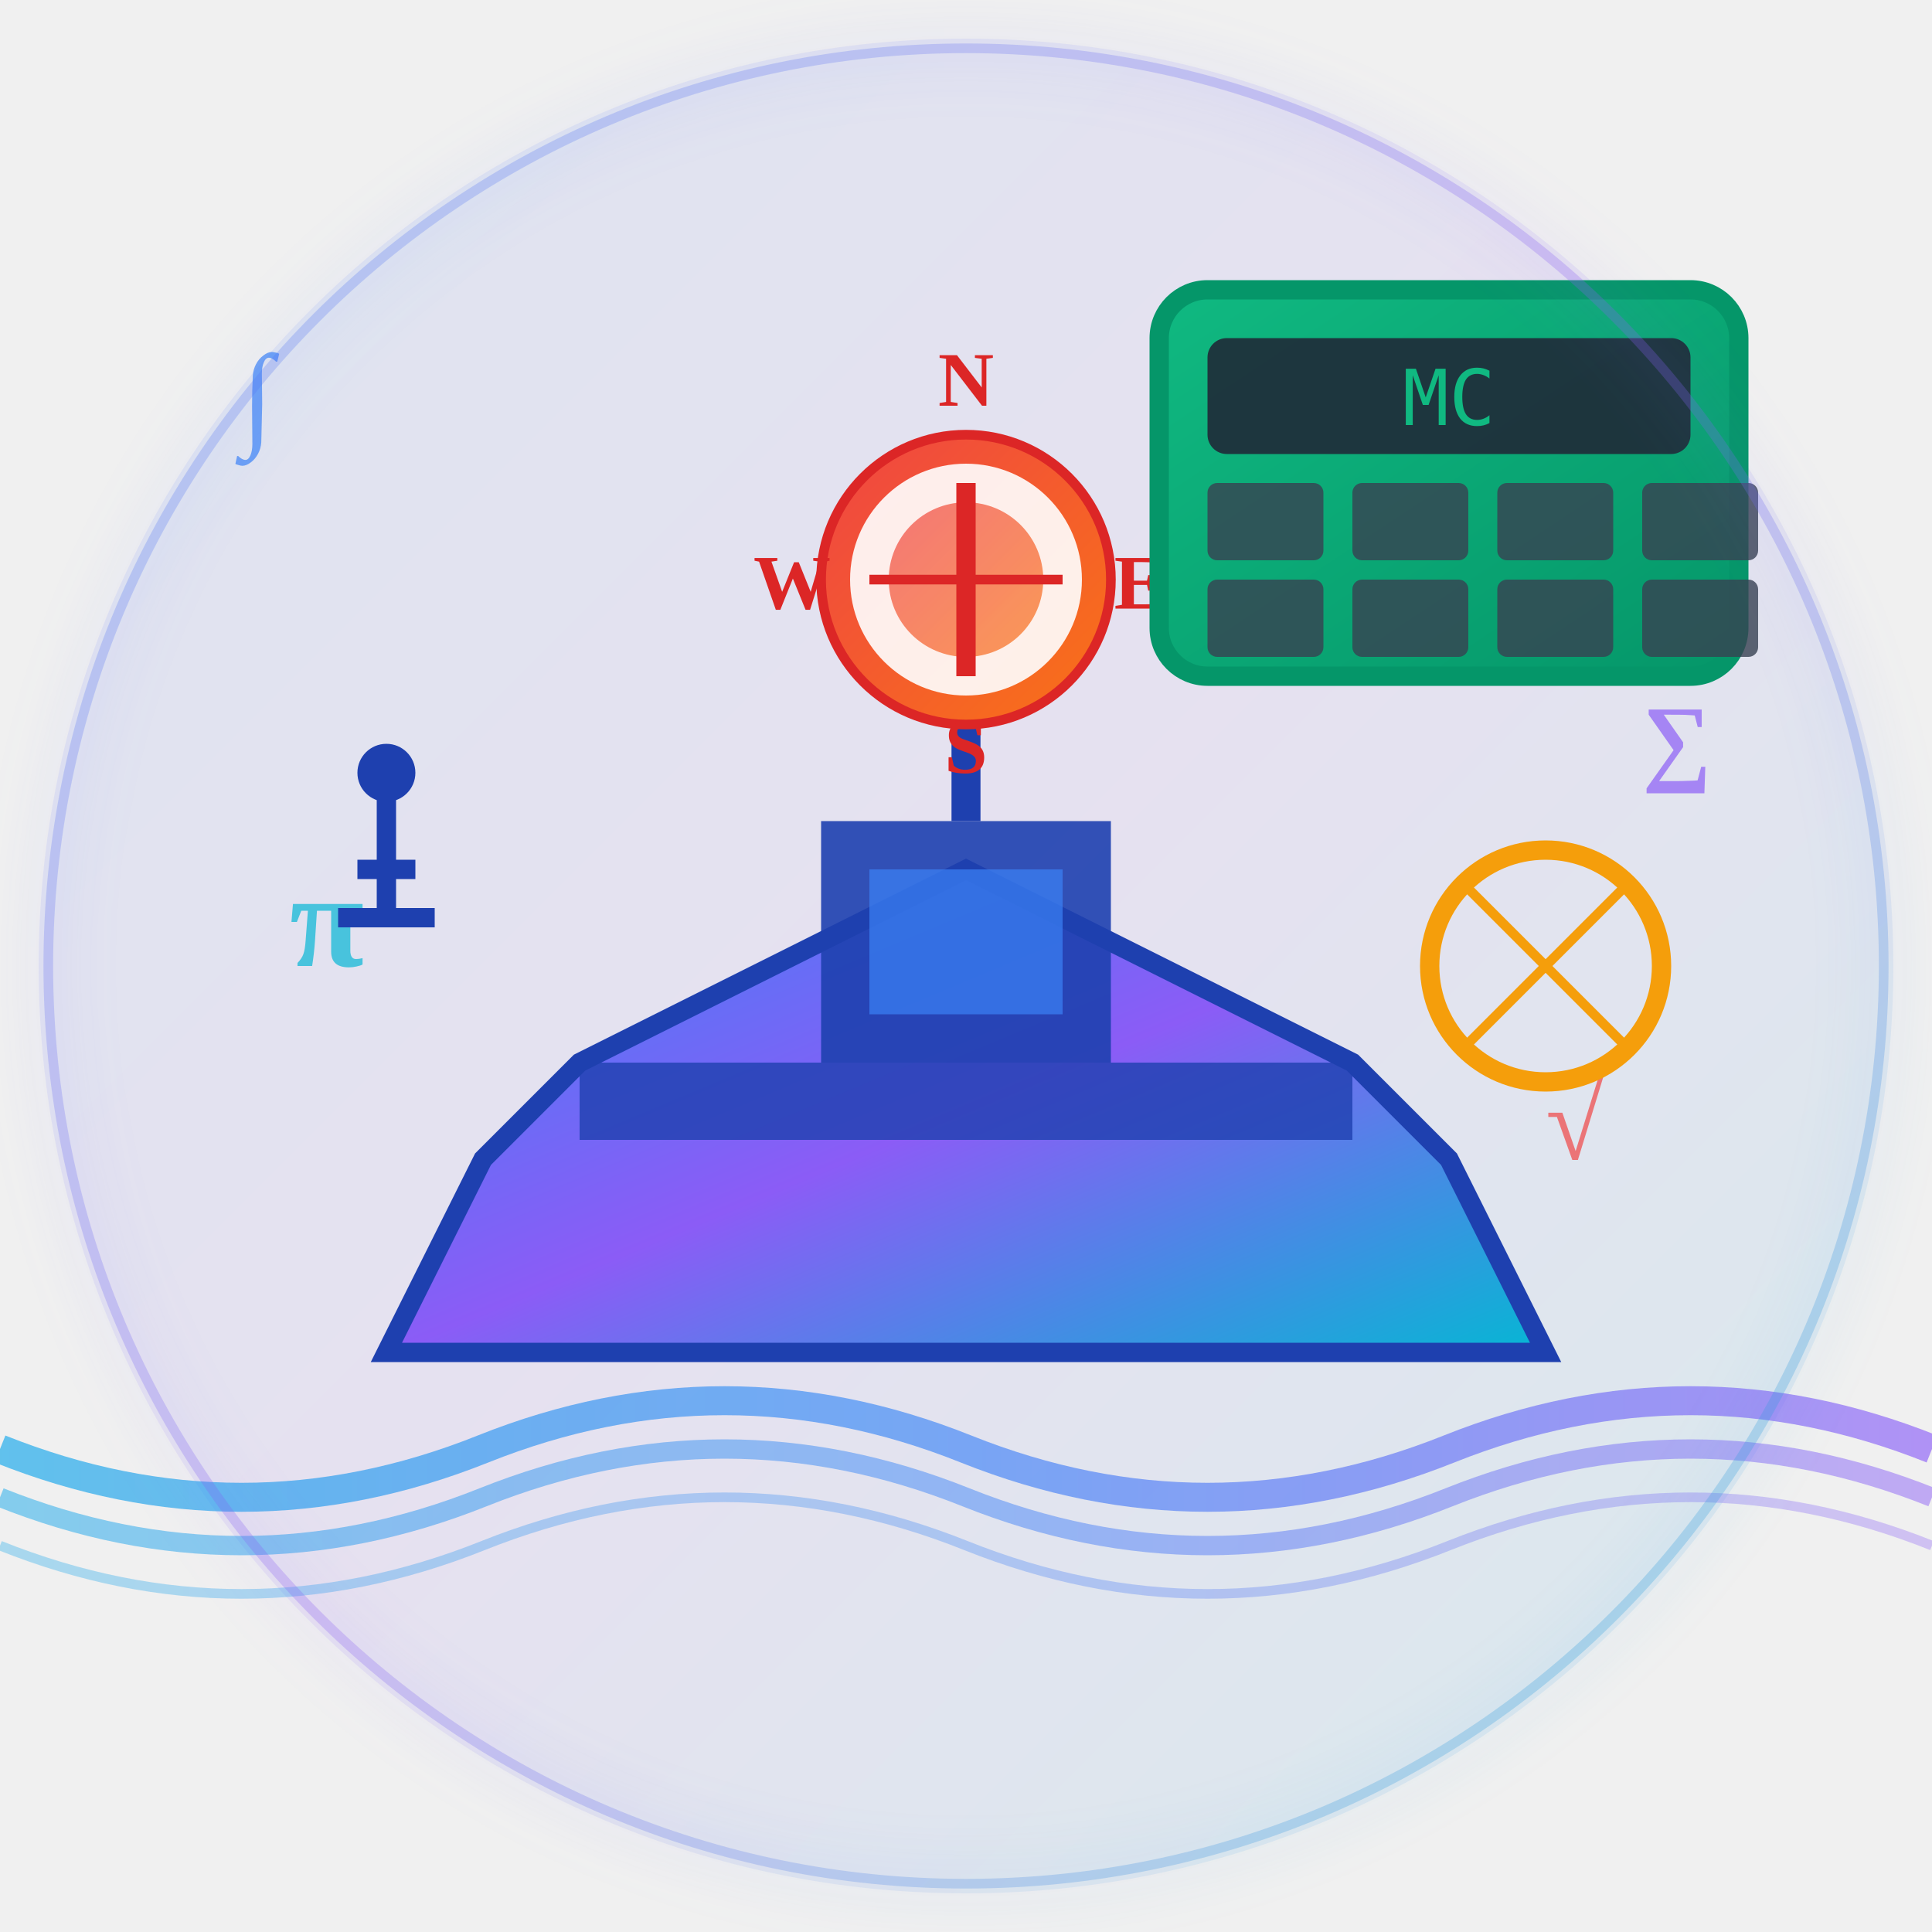
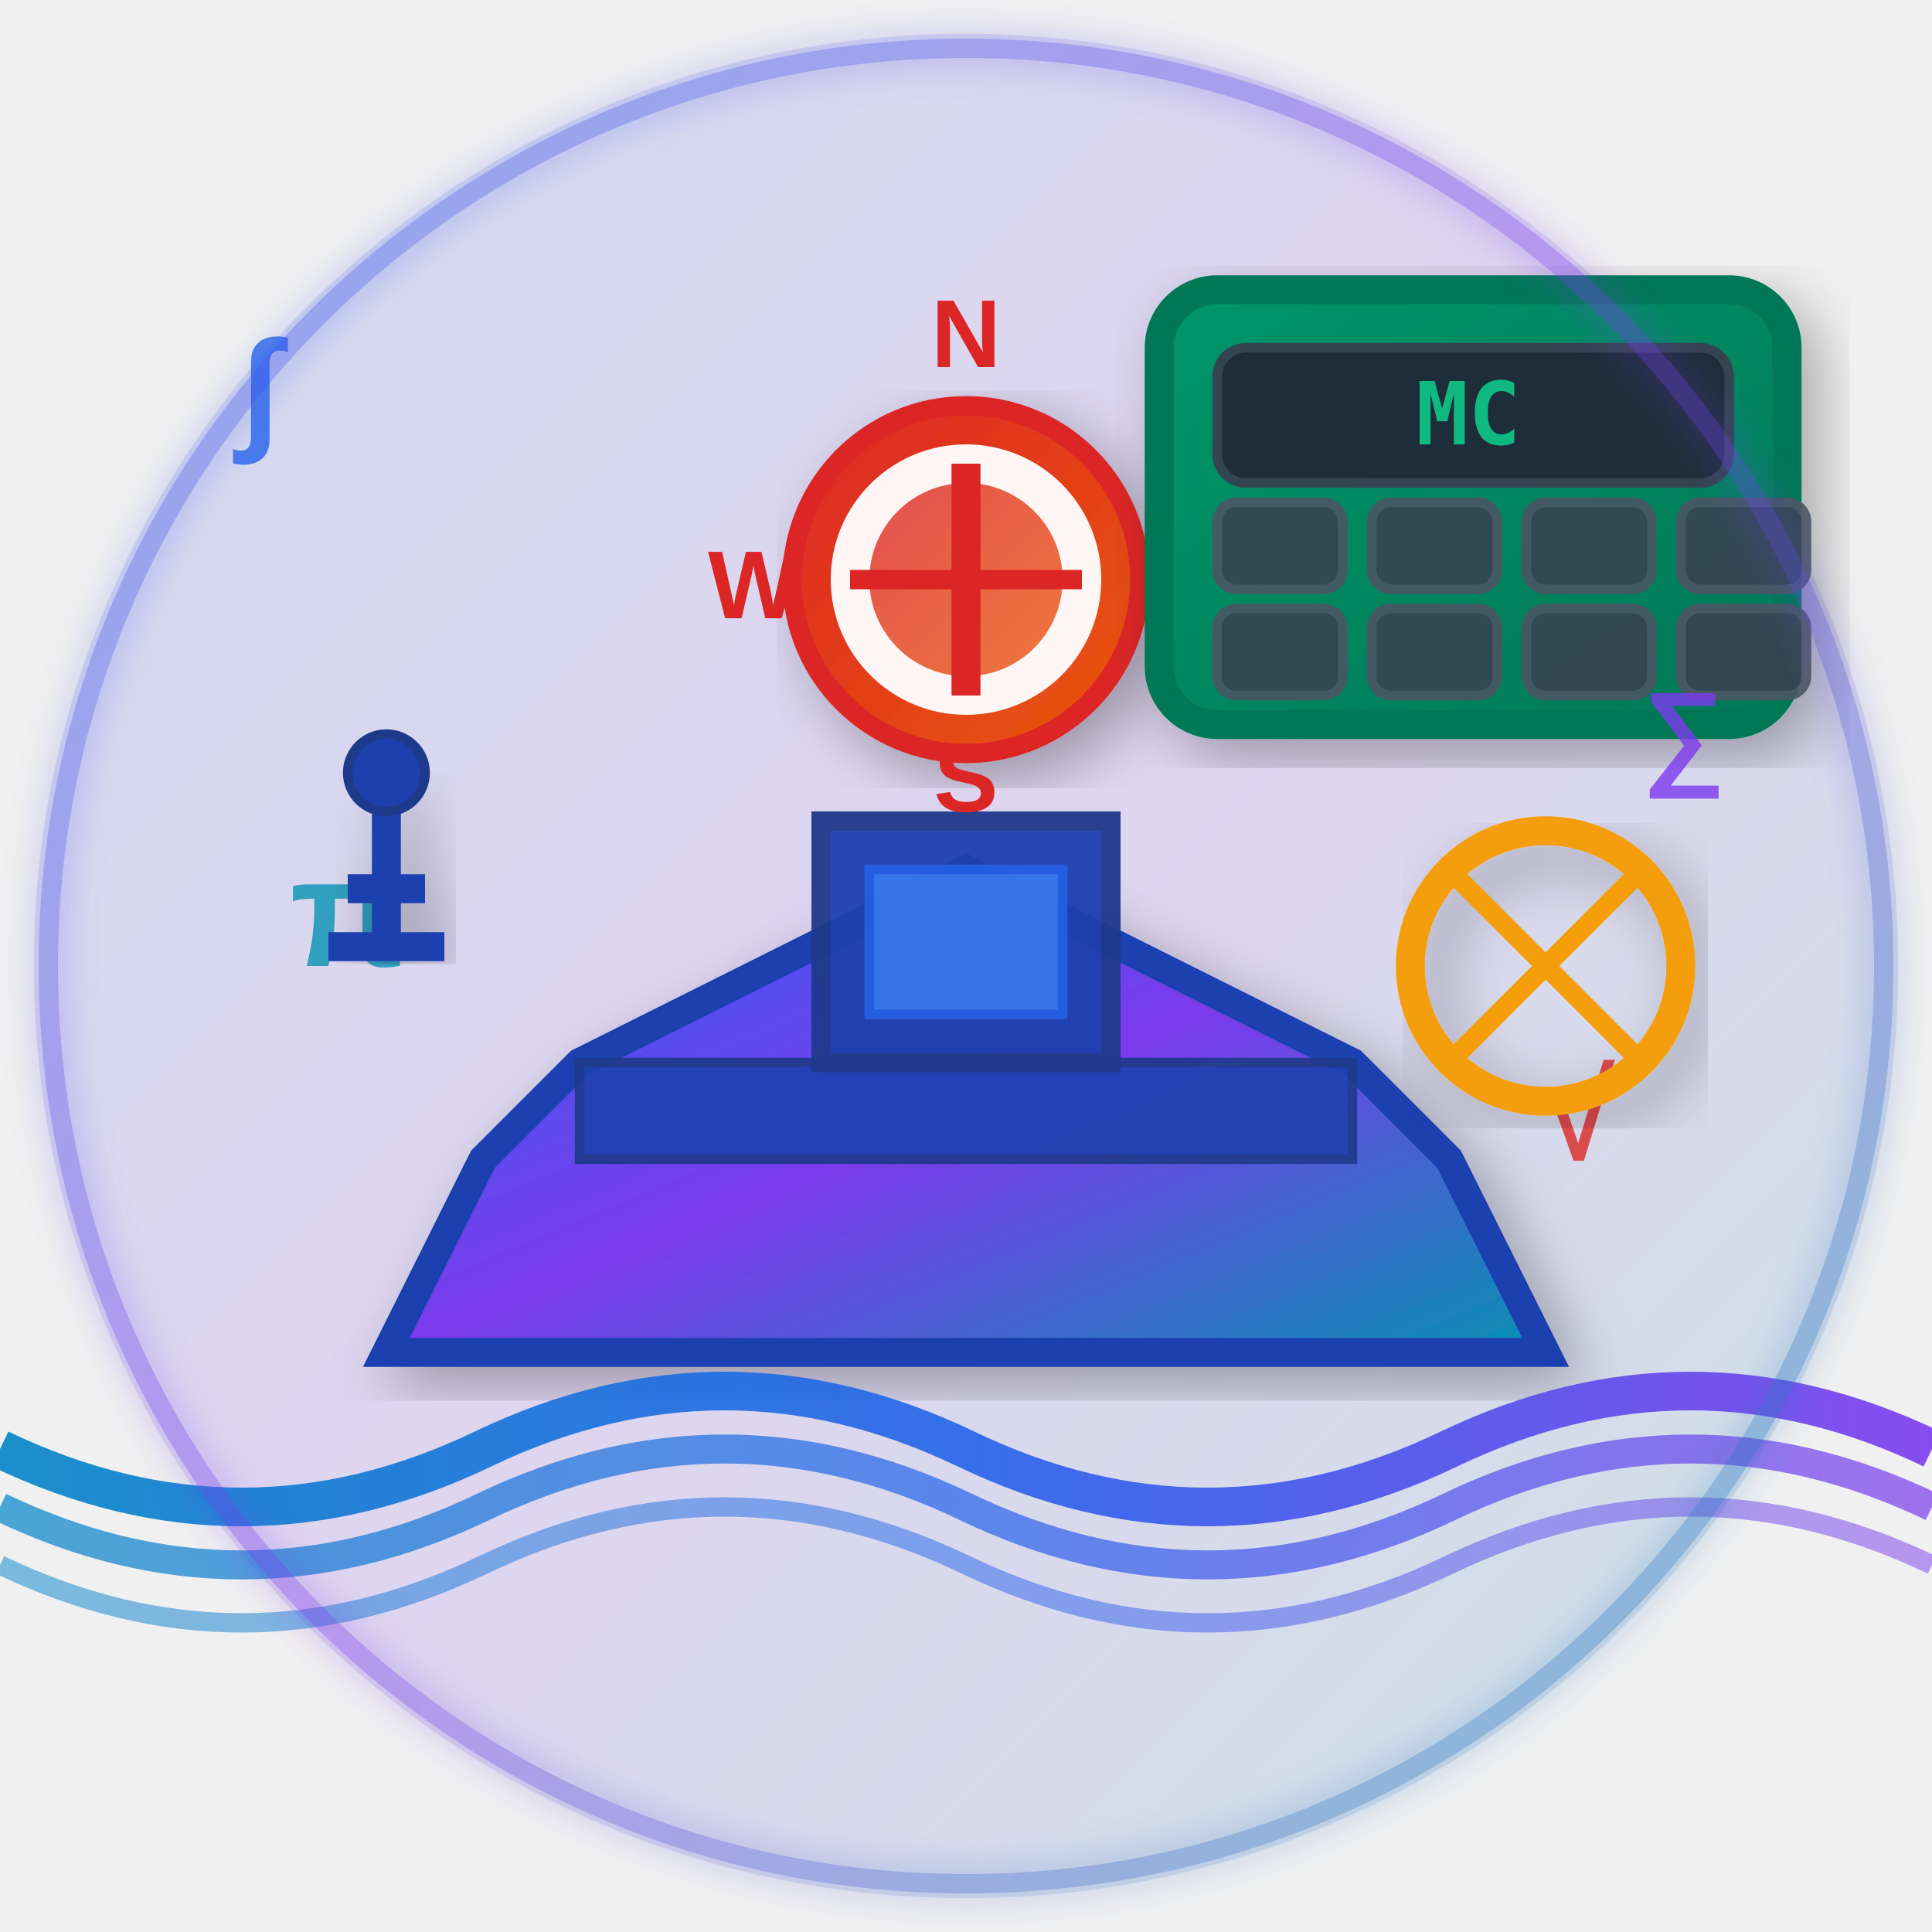
<svg xmlns="http://www.w3.org/2000/svg" width="200" height="200" viewBox="0 0 200 200">
  <defs>
    <linearGradient id="shipGradient" x1="0%" y1="0%" x2="100%" y2="100%">
-       <stop offset="0%" style="stop-color:#3B82F6;stop-opacity:1" />
-       <stop offset="50%" style="stop-color:#8B5CF6;stop-opacity:1" />
-       <stop offset="100%" style="stop-color:#06B6D4;stop-opacity:1" />
+       <stop offset="0%" style="stop-color:#2563EB;stop-opacity:1" />
+       <stop offset="50%" style="stop-color:#7C3AED;stop-opacity:1" />
+       <stop offset="100%" style="stop-color:#0891B2;stop-opacity:1" />
    </linearGradient>
    <linearGradient id="compassGradient" x1="0%" y1="0%" x2="100%" y2="100%">
-       <stop offset="0%" style="stop-color:#EF4444;stop-opacity:1" />
-       <stop offset="100%" style="stop-color:#F97316;stop-opacity:1" />
+       <stop offset="0%" style="stop-color:#DC2626;stop-opacity:1" />
+       <stop offset="100%" style="stop-color:#EA580C;stop-opacity:1" />
    </linearGradient>
    <linearGradient id="waveGradient" x1="0%" y1="0%" x2="100%" y2="0%">
-       <stop offset="0%" style="stop-color:#0EA5E9;stop-opacity:0.8" />
-       <stop offset="50%" style="stop-color:#3B82F6;stop-opacity:0.8" />
-       <stop offset="100%" style="stop-color:#8B5CF6;stop-opacity:0.8" />
+       <stop offset="0%" style="stop-color:#0284C7;stop-opacity:1" />
+       <stop offset="50%" style="stop-color:#2563EB;stop-opacity:1" />
+       <stop offset="100%" style="stop-color:#7C3AED;stop-opacity:1" />
    </linearGradient>
    <linearGradient id="calcGradient" x1="0%" y1="0%" x2="100%" y2="100%">
-       <stop offset="0%" style="stop-color:#10B981;stop-opacity:1" />
-       <stop offset="100%" style="stop-color:#059669;stop-opacity:1" />
+       <stop offset="0%" style="stop-color:#059669;stop-opacity:1" />
+       <stop offset="100%" style="stop-color:#047857;stop-opacity:1" />
    </linearGradient>
    <filter id="glow">
-       <feGaussianBlur stdDeviation="3" result="coloredBlur" />
+       <feGaussianBlur stdDeviation="2" result="coloredBlur" />
      <feMerge>
        <feMergeNode in="coloredBlur" />
        <feMergeNode in="SourceGraphic" />
      </feMerge>
    </filter>
+     <filter id="dropShadow">
+       <feDropShadow dx="2" dy="2" stdDeviation="3" flood-color="#000000" flood-opacity="0.3" />
+     </filter>
  </defs>
-   <circle cx="100" cy="100" r="95" fill="url(#shipGradient)" opacity="0.1" stroke="url(#shipGradient)" stroke-width="2" />
-   <path d="M 40 140 L 160 140 L 150 120 L 140 110 L 130 105 L 120 100 L 110 95 L 100 90 L 90 95 L 80 100 L 70 105 L 60 110 L 50 120 Z" fill="url(#shipGradient)" stroke="#1E40AF" stroke-width="2" />
-   <rect x="60" y="110" width="80" height="8" fill="#1E40AF" opacity="0.8" />
-   <rect x="85" y="85" width="30" height="25" fill="#1E40AF" opacity="0.9" />
-   <rect x="90" y="90" width="20" height="15" fill="#3B82F6" opacity="0.7" />
-   <line x1="100" y1="85" x2="100" y2="60" stroke="#1E40AF" stroke-width="3" />
+   <circle cx="100" cy="100" r="95" fill="url(#shipGradient)" opacity="0.15" stroke="url(#shipGradient)" stroke-width="3" />
+   <path d="M 40 140 L 160 140 L 150 120 L 140 110 L 130 105 L 120 100 L 110 95 L 100 90 L 90 95 L 80 100 L 70 105 L 60 110 L 50 120 Z" fill="url(#shipGradient)" stroke="#1E40AF" stroke-width="3" filter="url(#dropShadow)" />
+   <rect x="60" y="110" width="80" height="10" fill="#1E40AF" opacity="0.9" stroke="#1E3A8A" stroke-width="1" />
+   <rect x="85" y="85" width="30" height="25" fill="#1E40AF" opacity="0.95" stroke="#1E3A8A" stroke-width="2" />
+   <rect x="90" y="90" width="20" height="15" fill="#3B82F6" opacity="0.8" stroke="#2563EB" stroke-width="1" />
+   <line x1="100" y1="85" x2="100" y2="60" stroke="#1E40AF" stroke-width="4" filter="url(#dropShadow)" />
  <g transform="translate(100, 60)">
-     <circle cx="0" cy="0" r="15" fill="url(#compassGradient)" stroke="#DC2626" stroke-width="1" />
-     <circle cx="0" cy="0" r="12" fill="white" opacity="0.9" />
-     <circle cx="0" cy="0" r="8" fill="url(#compassGradient)" opacity="0.7" />
-     <text x="0" y="-18" text-anchor="middle" font-size="8" font-weight="bold" fill="#DC2626">N</text>
-     <text x="0" y="20" text-anchor="middle" font-size="8" font-weight="bold" fill="#DC2626">S</text>
-     <text x="-18" y="3" text-anchor="middle" font-size="8" font-weight="bold" fill="#DC2626">W</text>
-     <text x="18" y="3" text-anchor="middle" font-size="8" font-weight="bold" fill="#DC2626">E</text>
-     <line x1="0" y1="-10" x2="0" y2="10" stroke="#DC2626" stroke-width="2" />
-     <line x1="-10" y1="0" x2="10" y2="0" stroke="#DC2626" stroke-width="1" />
+     <circle cx="0" cy="0" r="18" fill="url(#compassGradient)" stroke="#DC2626" stroke-width="2" filter="url(#dropShadow)" />
+     <circle cx="0" cy="0" r="14" fill="white" opacity="0.95" />
+     <circle cx="0" cy="0" r="10" fill="url(#compassGradient)" opacity="0.8" />
+     <text x="0" y="-22" text-anchor="middle" font-size="10" font-weight="bold" fill="#DC2626" font-family="Arial, sans-serif">N</text>
+     <text x="0" y="24" text-anchor="middle" font-size="10" font-weight="bold" fill="#DC2626" font-family="Arial, sans-serif">S</text>
+     <text x="-22" y="4" text-anchor="middle" font-size="10" font-weight="bold" fill="#DC2626" font-family="Arial, sans-serif">W</text>
+     <text x="22" y="4" text-anchor="middle" font-size="10" font-weight="bold" fill="#DC2626" font-family="Arial, sans-serif">E</text>
+     <line x1="0" y1="-12" x2="0" y2="12" stroke="#DC2626" stroke-width="3" />
+     <line x1="-12" y1="0" x2="12" y2="0" stroke="#DC2626" stroke-width="2" />
  </g>
  <g transform="translate(0, 150)">
-     <path d="M 0 0 Q 25 10 50 0 T 100 0 T 150 0 T 200 0" fill="none" stroke="url(#waveGradient)" stroke-width="3" opacity="0.8" />
-     <path d="M 0 5 Q 25 15 50 5 T 100 5 T 150 5 T 200 5" fill="none" stroke="url(#waveGradient)" stroke-width="2" opacity="0.6" />
-     <path d="M 0 10 Q 25 20 50 10 T 100 10 T 150 10 T 200 10" fill="none" stroke="url(#waveGradient)" stroke-width="1" opacity="0.4" />
+     <path d="M 0 0 Q 25 12 50 0 T 100 0 T 150 0 T 200 0" fill="none" stroke="url(#waveGradient)" stroke-width="4" opacity="0.9" />
+     <path d="M 0 6 Q 25 18 50 6 T 100 6 T 150 6 T 200 6" fill="none" stroke="url(#waveGradient)" stroke-width="3" opacity="0.7" />
+     <path d="M 0 12 Q 25 24 50 12 T 100 12 T 150 12 T 200 12" fill="none" stroke="url(#waveGradient)" stroke-width="2" opacity="0.5" />
  </g>
  <g transform="translate(120, 30)">
-     <rect x="0" y="0" width="60" height="40" rx="5" fill="url(#calcGradient)" stroke="#059669" stroke-width="2" />
-     <rect x="5" y="5" width="50" height="12" rx="2" fill="#1F2937" opacity="0.9" />
-     <text x="30" y="14" text-anchor="middle" font-size="8" font-family="monospace" fill="#10B981">MC</text>
-     <rect x="5" y="20" width="12" height="8" rx="1" fill="#374151" opacity="0.8" />
-     <rect x="20" y="20" width="12" height="8" rx="1" fill="#374151" opacity="0.8" />
-     <rect x="35" y="20" width="12" height="8" rx="1" fill="#374151" opacity="0.8" />
-     <rect x="50" y="20" width="12" height="8" rx="1" fill="#374151" opacity="0.8" />
-     <rect x="5" y="30" width="12" height="8" rx="1" fill="#374151" opacity="0.8" />
-     <rect x="20" y="30" width="12" height="8" rx="1" fill="#374151" opacity="0.8" />
-     <rect x="35" y="30" width="12" height="8" rx="1" fill="#374151" opacity="0.8" />
-     <rect x="50" y="30" width="12" height="8" rx="1" fill="#374151" opacity="0.8" />
+     <rect x="0" y="0" width="65" height="45" rx="6" fill="url(#calcGradient)" stroke="#047857" stroke-width="3" filter="url(#dropShadow)" />
+     <rect x="6" y="6" width="53" height="14" rx="3" fill="#1F2937" opacity="0.95" stroke="#374151" stroke-width="1" />
+     <text x="32" y="16" text-anchor="middle" font-size="9" font-family="monospace" fill="#10B981" font-weight="bold">MC</text>
+     <rect x="6" y="22" width="13" height="9" rx="2" fill="#374151" opacity="0.9" stroke="#4B5563" stroke-width="1" />
+     <rect x="22" y="22" width="13" height="9" rx="2" fill="#374151" opacity="0.9" stroke="#4B5563" stroke-width="1" />
+     <rect x="38" y="22" width="13" height="9" rx="2" fill="#374151" opacity="0.9" stroke="#4B5563" stroke-width="1" />
+     <rect x="54" y="22" width="13" height="9" rx="2" fill="#374151" opacity="0.9" stroke="#4B5563" stroke-width="1" />
+     <rect x="6" y="33" width="13" height="9" rx="2" fill="#374151" opacity="0.9" stroke="#4B5563" stroke-width="1" />
+     <rect x="22" y="33" width="13" height="9" rx="2" fill="#374151" opacity="0.9" stroke="#4B5563" stroke-width="1" />
+     <rect x="38" y="33" width="13" height="9" rx="2" fill="#374151" opacity="0.9" stroke="#4B5563" stroke-width="1" />
+     <rect x="54" y="33" width="13" height="9" rx="2" fill="#374151" opacity="0.9" stroke="#4B5563" stroke-width="1" />
  </g>
-   <g opacity="0.7">
-     <text x="25" y="45" font-size="12" font-weight="bold" fill="#3B82F6">∫</text>
-     <text x="170" y="80" font-size="10" font-weight="bold" fill="#8B5CF6">∑</text>
-     <text x="30" y="100" font-size="14" font-weight="bold" fill="#06B6D4">π</text>
-     <text x="160" y="120" font-size="11" font-weight="bold" fill="#EF4444">√</text>
+   <g opacity="0.8">
+     <text x="25" y="45" font-size="14" font-weight="bold" fill="#2563EB" font-family="Arial, sans-serif">∫</text>
+     <text x="170" y="80" font-size="12" font-weight="bold" fill="#7C3AED" font-family="Arial, sans-serif">∑</text>
+     <text x="30" y="100" font-size="16" font-weight="bold" fill="#0891B2" font-family="Arial, sans-serif">π</text>
+     <text x="160" y="120" font-size="13" font-weight="bold" fill="#DC2626" font-family="Arial, sans-serif">√</text>
  </g>
  <g transform="translate(40, 80)">
-     <path d="M 0 0 L 0 15 M -5 15 L 5 15 M -3 10 L 3 10" stroke="#1E40AF" stroke-width="2" fill="none" />
-     <circle cx="0" cy="0" r="3" fill="#1E40AF" />
+     <path d="M 0 0 L 0 18 M -6 18 L 6 18 M -4 12 L 4 12" stroke="#1E40AF" stroke-width="3" fill="none" filter="url(#dropShadow)" />
+     <circle cx="0" cy="0" r="4" fill="#1E40AF" stroke="#1E3A8A" stroke-width="1" />
  </g>
  <g transform="translate(160, 100)">
-     <circle cx="0" cy="0" r="12" fill="none" stroke="#F59E0B" stroke-width="2" />
-     <line x1="-8" y1="-8" x2="8" y2="8" stroke="#F59E0B" stroke-width="1" />
-     <line x1="8" y1="-8" x2="-8" y2="8" stroke="#F59E0B" stroke-width="1" />
+     <circle cx="0" cy="0" r="14" fill="none" stroke="#F59E0B" stroke-width="3" filter="url(#dropShadow)" />
+     <line x1="-10" y1="-10" x2="10" y2="10" stroke="#F59E0B" stroke-width="2" />
+     <line x1="10" y1="-10" x2="-10" y2="10" stroke="#F59E0B" stroke-width="2" />
  </g>
-   <circle cx="100" cy="100" r="95" fill="none" stroke="url(#shipGradient)" stroke-width="1" opacity="0.3" filter="url(#glow)" />
+   <circle cx="100" cy="100" r="95" fill="none" stroke="url(#shipGradient)" stroke-width="2" opacity="0.4" filter="url(#glow)" />
</svg>
